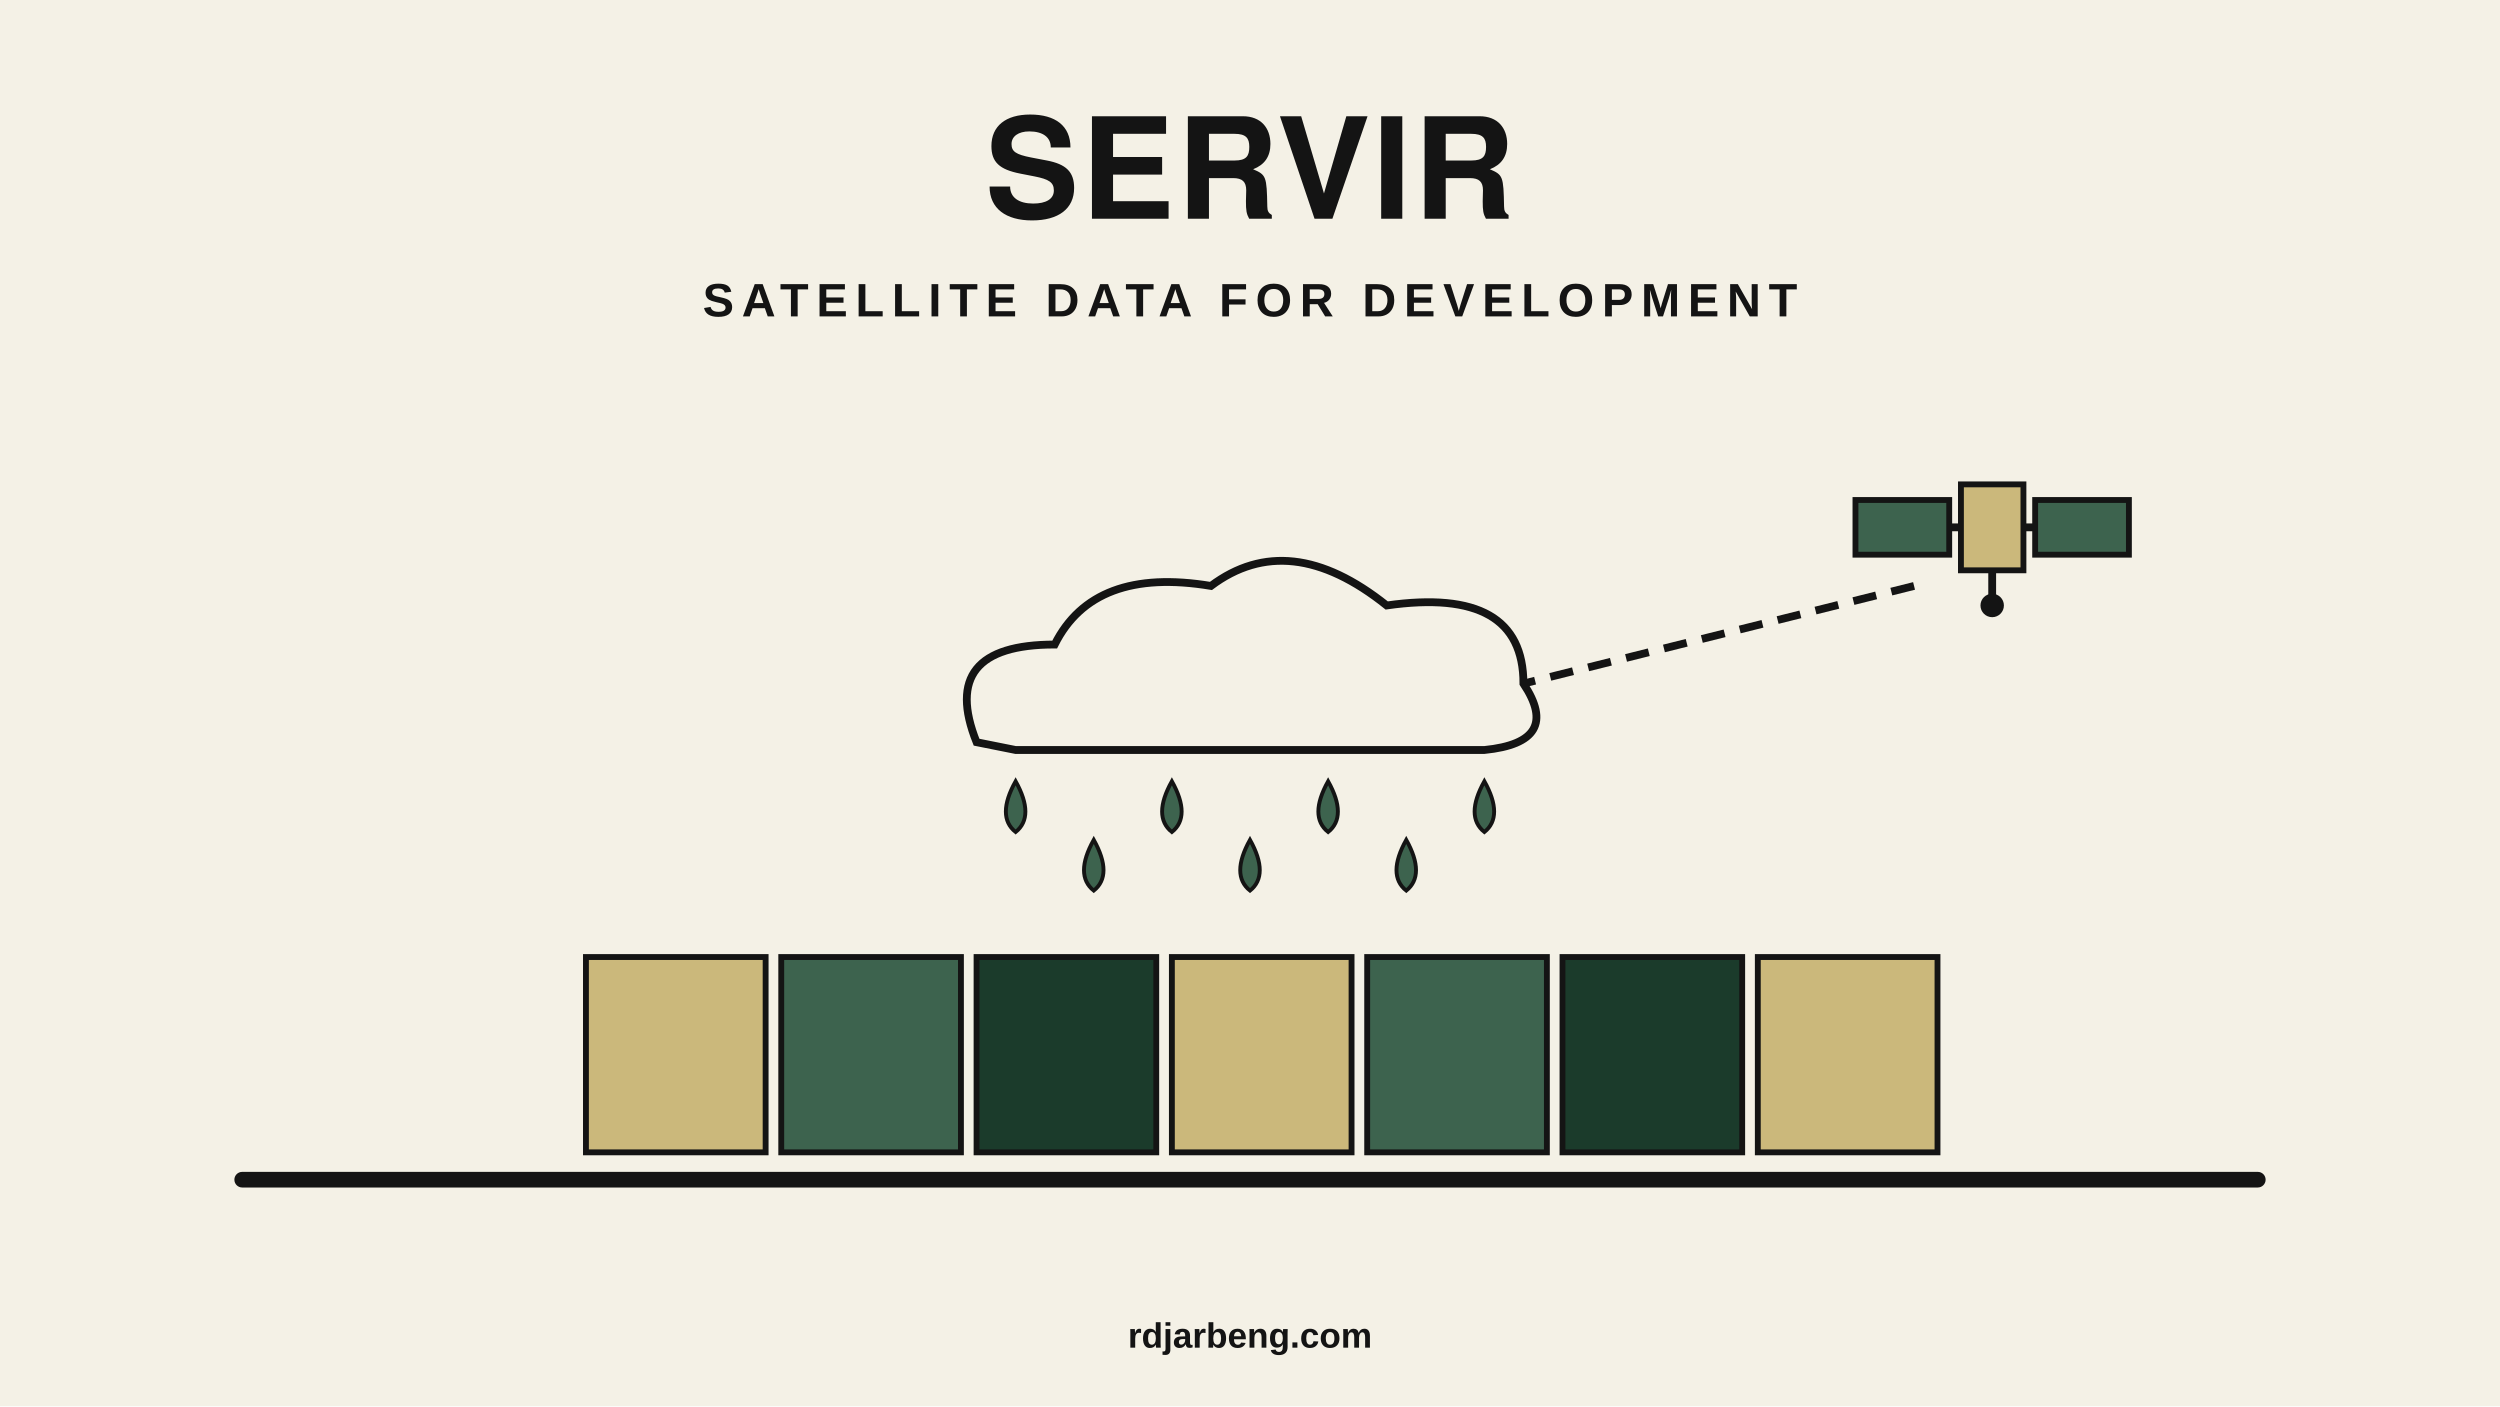
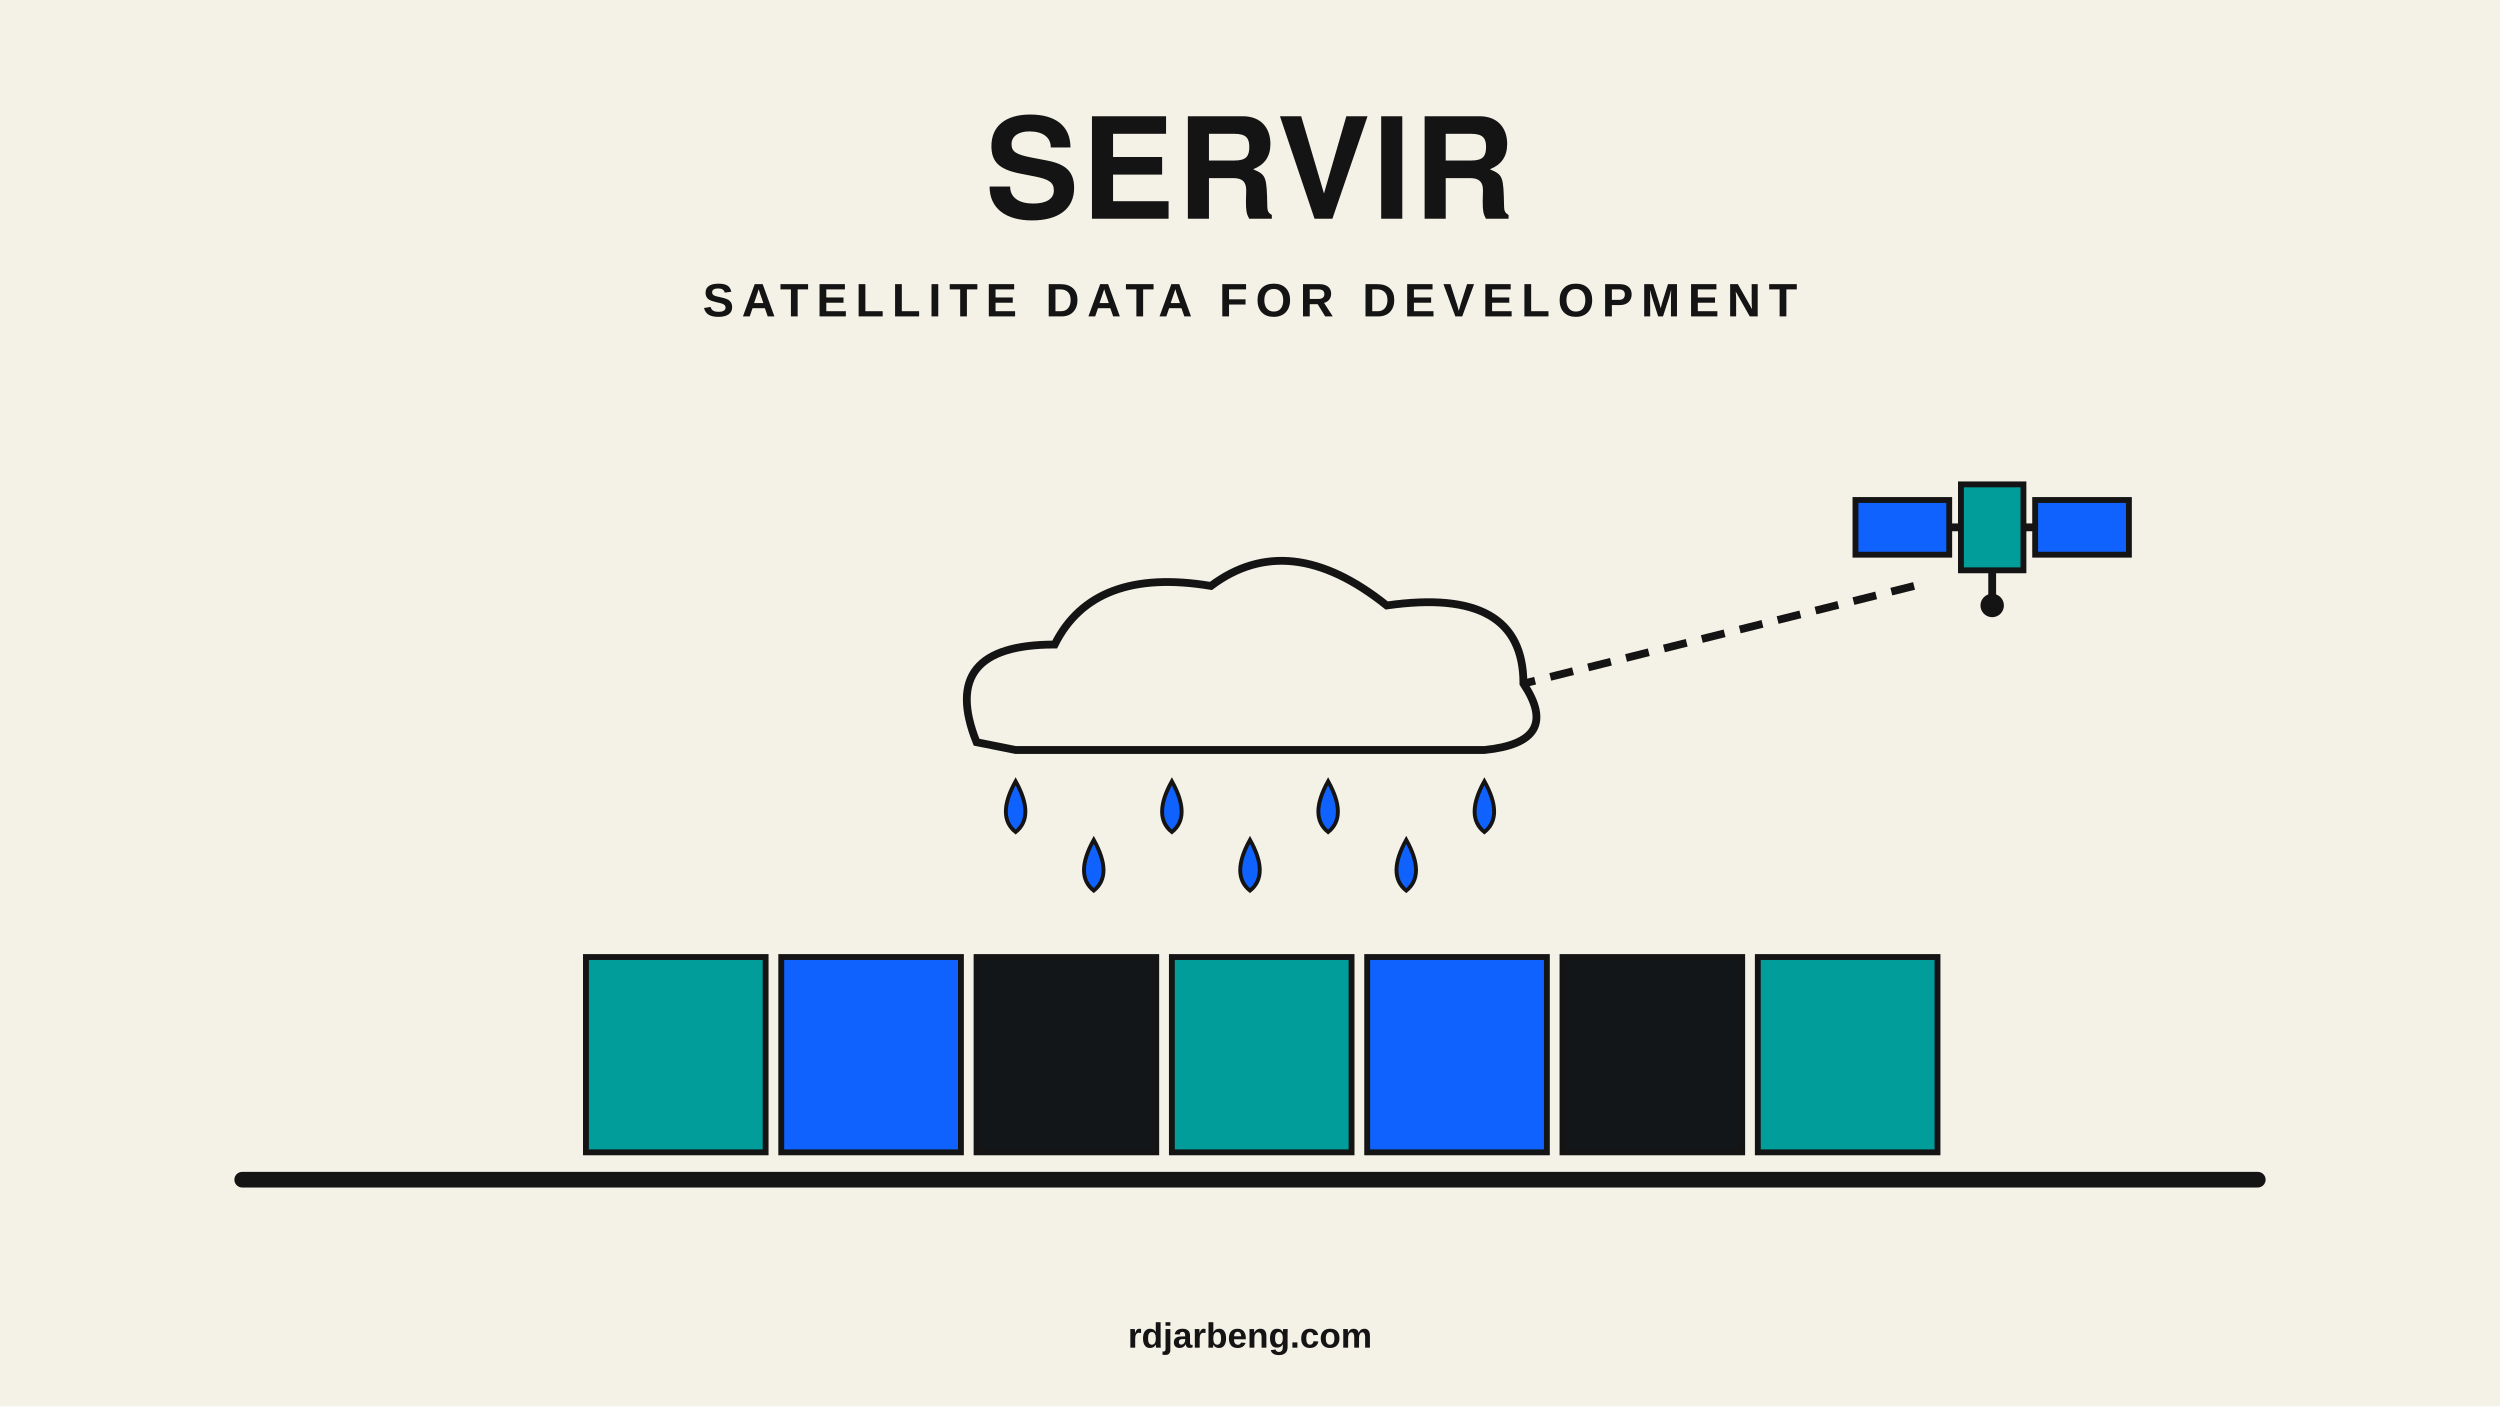
<svg xmlns="http://www.w3.org/2000/svg" viewBox="0 0 1280 720" width="1280" height="720">
  <rect width="1280" height="720" fill="#f4f1e6" />
  <g fill="#141414" font-family="'Arial Black', 'Helvetica Neue', Impact, sans-serif" text-anchor="middle">
    <text x="640" y="112" font-size="72" font-weight="900" letter-spacing="1">SERVIR</text>
    <text x="640" y="162" font-size="24" font-weight="700" letter-spacing="4" font-family="Arial, Helvetica, sans-serif">SATELLITE DATA FOR DEVELOPMENT</text>
  </g>
  <g transform="translate(1020 270) scale(1.0)">
-     <rect x="-70" y="-14" width="48" height="28" fill="#3d634e" stroke="#141414" stroke-width="3" />
-     <rect x="22" y="-14" width="48" height="28" fill="#3d634e" stroke="#141414" stroke-width="3" />
+     <rect x="-70" y="-14" width="48" height="28" fill="#0f62fe" stroke="#141414" stroke-width="3" />
+     <rect x="22" y="-14" width="48" height="28" fill="#0f62fe" stroke="#141414" stroke-width="3" />
    <line x1="-22" y1="0" x2="-14" y2="0" stroke="#141414" stroke-width="4" />
    <line x1="14" y1="0" x2="22" y2="0" stroke="#141414" stroke-width="4" />
-     <rect x="-16" y="-22" width="32" height="44" fill="#cbb87b" stroke="#141414" stroke-width="3" />
+     <rect x="-16" y="-22" width="32" height="44" fill="#009d9a" stroke="#141414" stroke-width="3" />
    <line x1="0" y1="22" x2="0" y2="36" stroke="#141414" stroke-width="4" />
    <circle cx="0" cy="40" r="6" fill="#141414" />
  </g>
  <path d="M980 300 L780 350" stroke="#141414" stroke-width="4" stroke-dasharray="12 8" />
  <path d="M500 380 Q480 330 540 330 Q560 290 620 300 Q660 270 710 310 Q780 300 780 350 Q800 380 760 384 H520 Z" fill="#f4f1e6" stroke="#141414" stroke-width="4" />
-   <path d="M520 400 q-10 18 0 26 q10 -8 0 -26 Z" fill="#3d634e" stroke="#141414" stroke-width="2" />
-   <path d="M560 430 q-10 18 0 26 q10 -8 0 -26 Z" fill="#3d634e" stroke="#141414" stroke-width="2" />
-   <path d="M600 400 q-10 18 0 26 q10 -8 0 -26 Z" fill="#3d634e" stroke="#141414" stroke-width="2" />
-   <path d="M640 430 q-10 18 0 26 q10 -8 0 -26 Z" fill="#3d634e" stroke="#141414" stroke-width="2" />
-   <path d="M680 400 q-10 18 0 26 q10 -8 0 -26 Z" fill="#3d634e" stroke="#141414" stroke-width="2" />
-   <path d="M720 430 q-10 18 0 26 q10 -8 0 -26 Z" fill="#3d634e" stroke="#141414" stroke-width="2" />
-   <path d="M760 400 q-10 18 0 26 q10 -8 0 -26 Z" fill="#3d634e" stroke="#141414" stroke-width="2" />
-   <rect x="300" y="490" width="92" height="100" fill="#cbb87b" stroke="#141414" stroke-width="3" />
-   <rect x="400" y="490" width="92" height="100" fill="#3d634e" stroke="#141414" stroke-width="3" />
-   <rect x="500" y="490" width="92" height="100" fill="#1b3b2b" stroke="#141414" stroke-width="3" />
-   <rect x="600" y="490" width="92" height="100" fill="#cbb87b" stroke="#141414" stroke-width="3" />
-   <rect x="700" y="490" width="92" height="100" fill="#3d634e" stroke="#141414" stroke-width="3" />
-   <rect x="800" y="490" width="92" height="100" fill="#1b3b2b" stroke="#141414" stroke-width="3" />
-   <rect x="900" y="490" width="92" height="100" fill="#cbb87b" stroke="#141414" stroke-width="3" />
+   <path d="M520 400 q-10 18 0 26 q10 -8 0 -26 Z" fill="#0f62fe" stroke="#141414" stroke-width="2" />
+   <path d="M560 430 q-10 18 0 26 q10 -8 0 -26 Z" fill="#0f62fe" stroke="#141414" stroke-width="2" />
+   <path d="M600 400 q-10 18 0 26 q10 -8 0 -26 Z" fill="#0f62fe" stroke="#141414" stroke-width="2" />
+   <path d="M640 430 q-10 18 0 26 q10 -8 0 -26 Z" fill="#0f62fe" stroke="#141414" stroke-width="2" />
+   <path d="M680 400 q-10 18 0 26 q10 -8 0 -26 Z" fill="#0f62fe" stroke="#141414" stroke-width="2" />
+   <path d="M720 430 q-10 18 0 26 q10 -8 0 -26 Z" fill="#0f62fe" stroke="#141414" stroke-width="2" />
+   <path d="M760 400 q-10 18 0 26 q10 -8 0 -26 Z" fill="#0f62fe" stroke="#141414" stroke-width="2" />
+   <rect x="300" y="490" width="92" height="100" fill="#009d9a" stroke="#141414" stroke-width="3" />
+   <rect x="400" y="490" width="92" height="100" fill="#0f62fe" stroke="#141414" stroke-width="3" />
+   <rect x="500" y="490" width="92" height="100" fill="#121619" stroke="#141414" stroke-width="3" />
+   <rect x="600" y="490" width="92" height="100" fill="#009d9a" stroke="#141414" stroke-width="3" />
+   <rect x="700" y="490" width="92" height="100" fill="#0f62fe" stroke="#141414" stroke-width="3" />
+   <rect x="800" y="490" width="92" height="100" fill="#121619" stroke="#141414" stroke-width="3" />
+   <rect x="900" y="490" width="92" height="100" fill="#009d9a" stroke="#141414" stroke-width="3" />
  <rect x="120" y="600" width="1040" height="8" rx="4" fill="#141414" />
  <text x="640" y="690" font-family="Arial, Helvetica, sans-serif" font-size="18" font-weight="600" fill="#141414" text-anchor="middle">rdjarbeng.com</text>
</svg>
